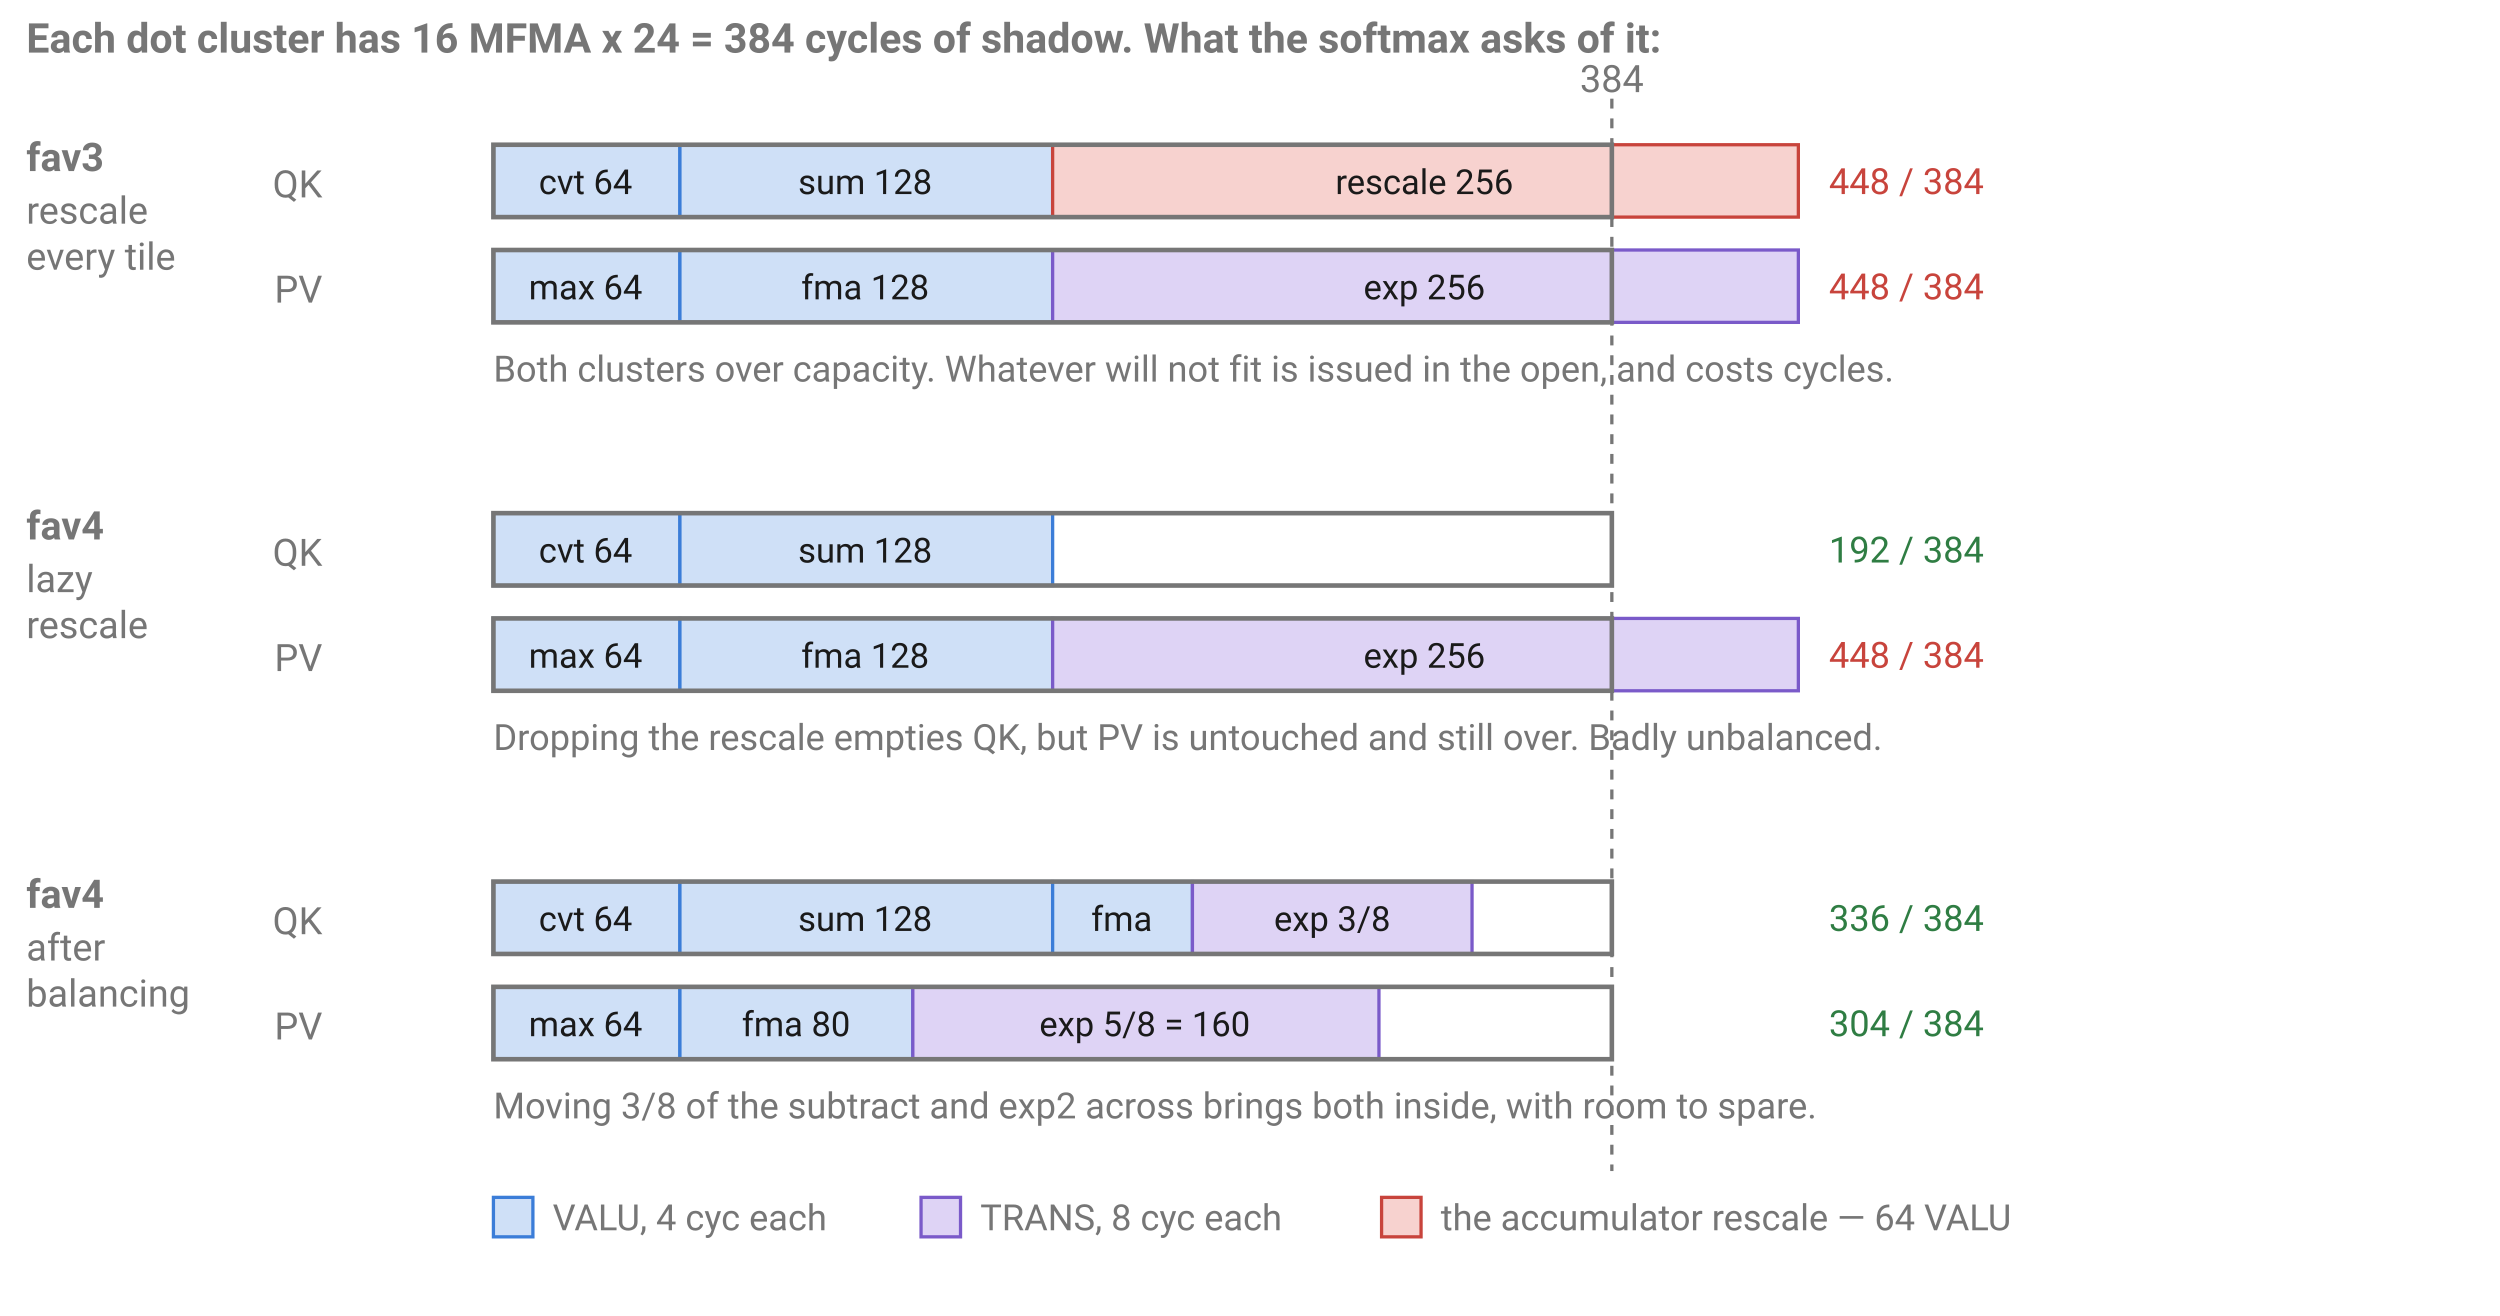
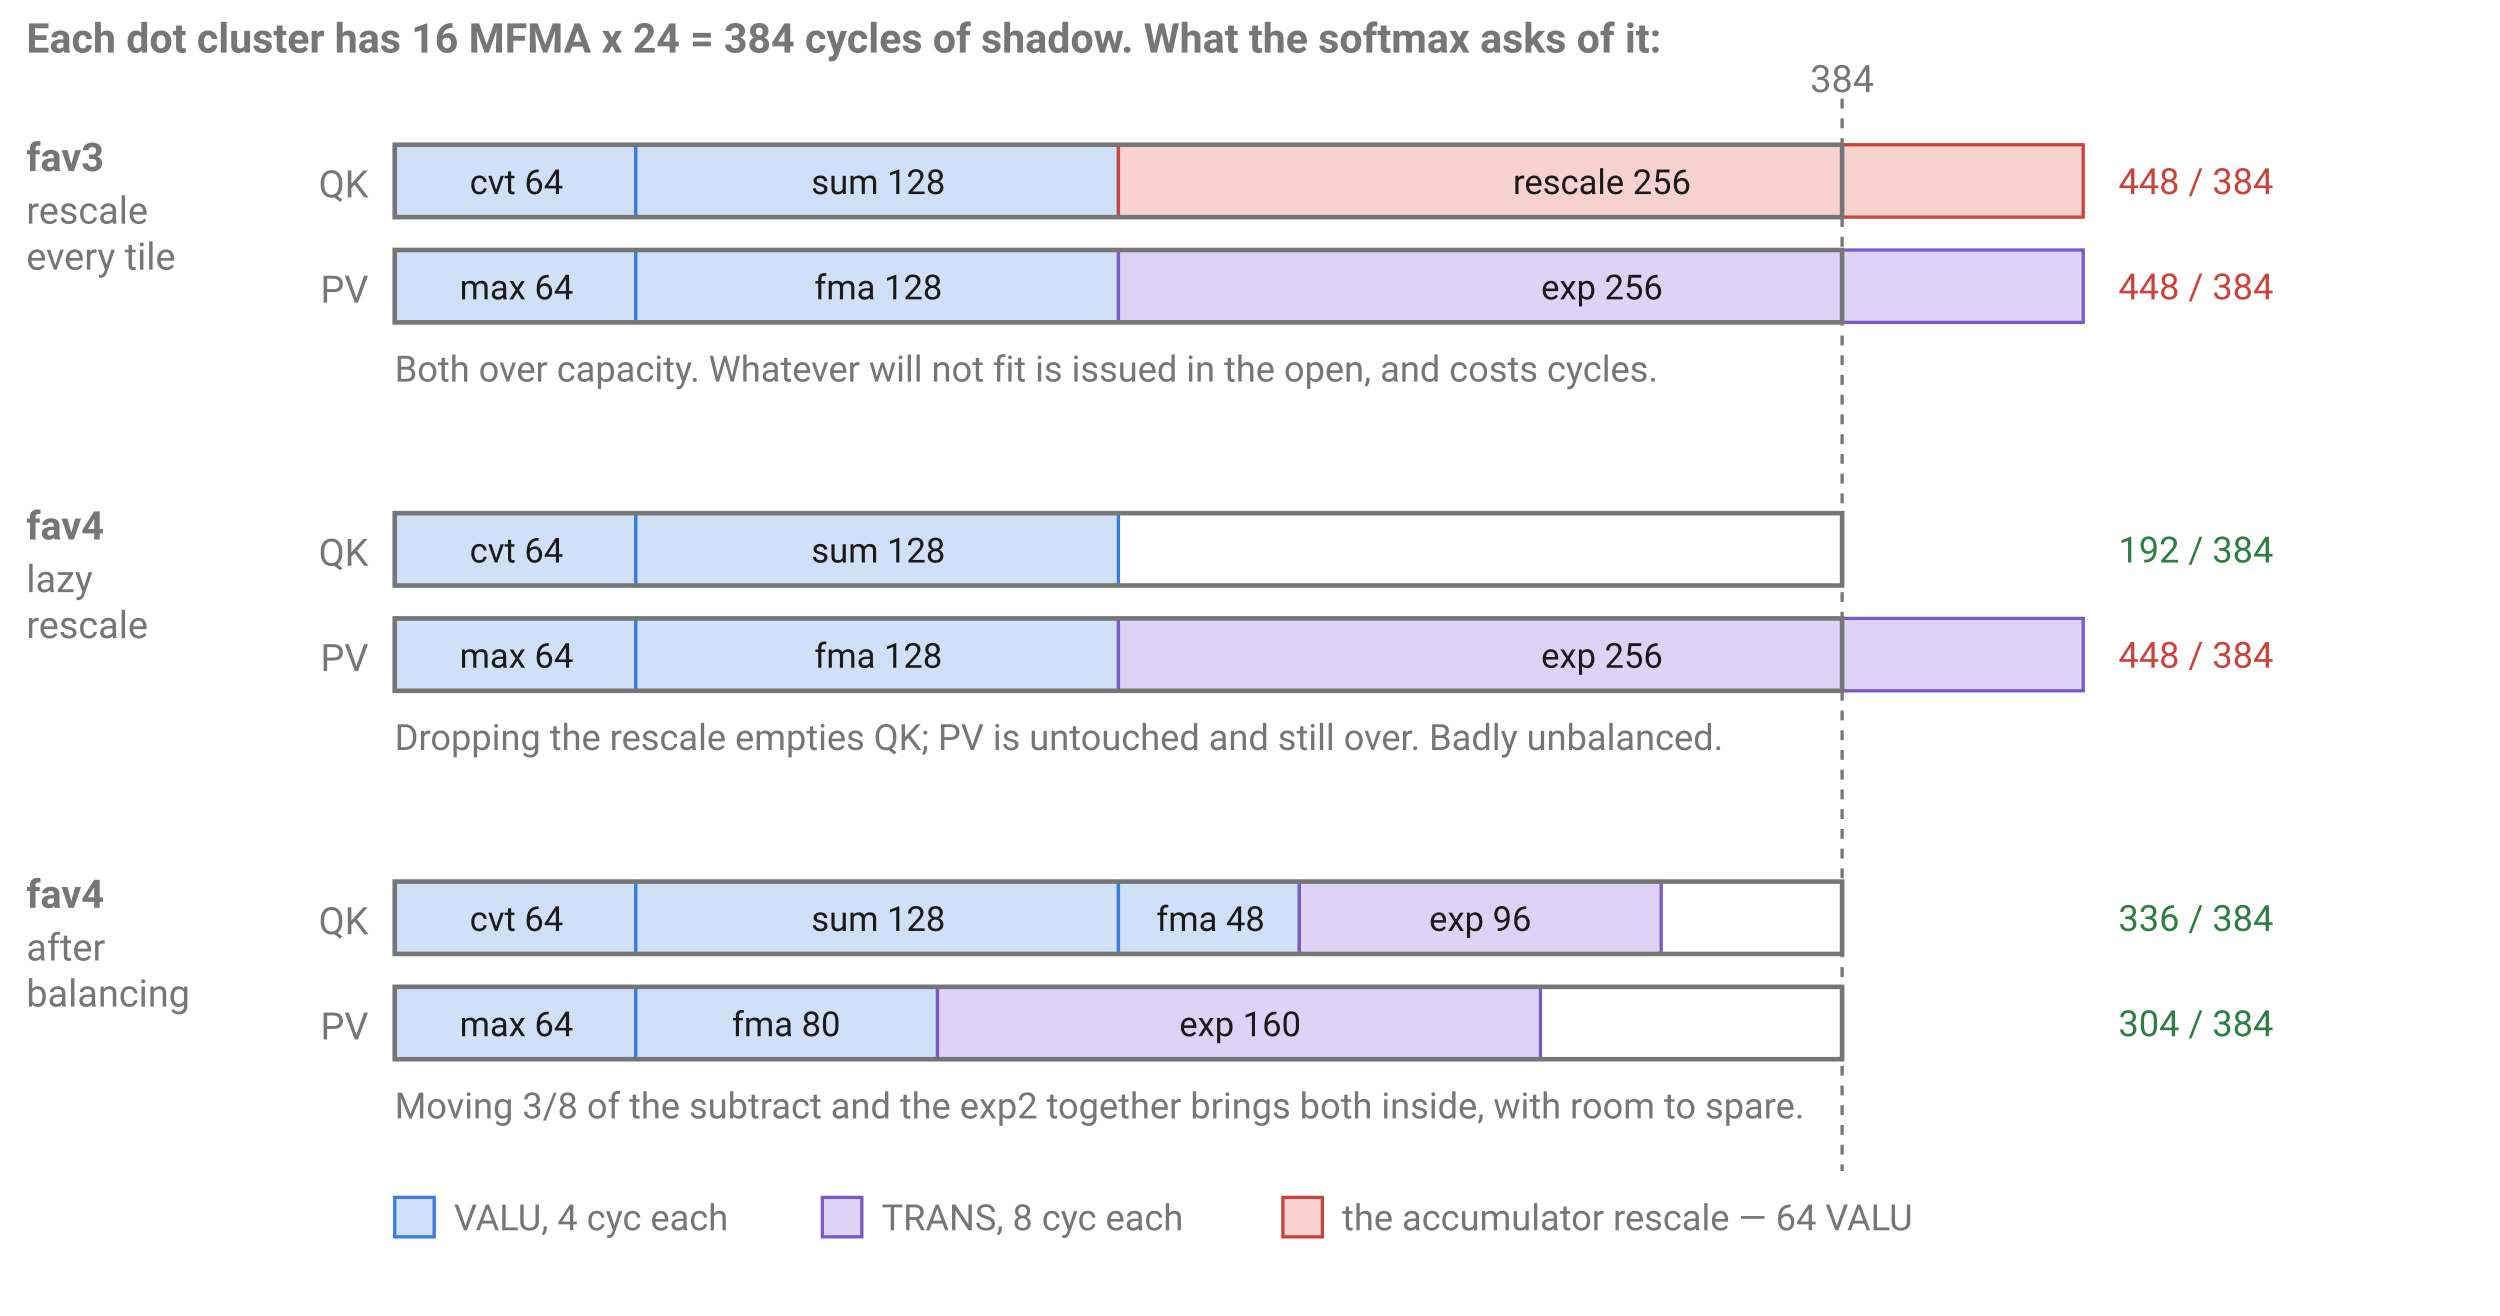
<svg xmlns="http://www.w3.org/2000/svg" viewBox="0 0 760 400" width="760" height="400" font-family="system-ui, -apple-system, Segoe UI, Roboto, sans-serif">
  <style>
    .h    { font-size: 12.5px; font-weight: 600; fill: #767676; }
    .p    { font-size: 12px; font-weight: 600; fill: #767676; }
    .lbl  { font-size: 11.5px; fill: #767676; }
    .seg  { font-size: 10.5px; fill: #1a1a1a; }
    .note { font-size: 11px; fill: #767676; }
    .over { font-size: 11px; fill: #c8443c; }
    .ok   { font-size: 11px; fill: #2f7d43; }
    .win  { fill: none; stroke: #767676; stroke-width: 1.4; }
  </style>
  <text class="h" x="8" y="16">Each dot cluster has 16 MFMA x 24 = 384 cycles of shadow. What the softmax asks of it:</text>
-   <line x1="490" y1="30" x2="490" y2="356" stroke="#767676" stroke-width="1" stroke-dasharray="3 3" />
-   <text class="lbl" x="490" y="28" text-anchor="middle">384</text>
+   <line x1="560" y1="30" x2="560" y2="356" stroke="#767676" stroke-width="1" stroke-dasharray="3 3" />
+   <text class="lbl" x="560" y="28" text-anchor="middle">384</text>
  <text class="p" x="8" y="52">fav3</text>
  <text class="lbl" x="8" y="68">rescale</text>
  <text class="lbl" x="8" y="82">every tile</text>
-   <text class="lbl" x="98" y="60" text-anchor="end">QK</text>
-   <rect x="150" y="44" width="56.7" height="22" fill="#cfe0f7" stroke="#3b7dd8" />
-   <text class="seg" x="178" y="59" text-anchor="middle">cvt 64</text>
-   <rect x="206.7" y="44" width="113.3" height="22" fill="#cfe0f7" stroke="#3b7dd8" />
-   <text class="seg" x="263" y="59" text-anchor="middle">sum 128</text>
-   <rect x="320" y="44" width="226.7" height="22" fill="#f7d2cf" stroke="#c8443c" />
-   <text class="seg" x="433" y="59" text-anchor="middle">rescale 256</text>
-   <rect class="win" x="150" y="44" width="340" height="22" />
-   <text class="over" x="556" y="59">448 / 384</text>
-   <text class="lbl" x="98" y="92" text-anchor="end">PV</text>
-   <rect x="150" y="76" width="56.7" height="22" fill="#cfe0f7" stroke="#3b7dd8" />
-   <text class="seg" x="178" y="91" text-anchor="middle">max 64</text>
-   <rect x="206.7" y="76" width="113.3" height="22" fill="#cfe0f7" stroke="#3b7dd8" />
-   <text class="seg" x="263" y="91" text-anchor="middle">fma 128</text>
-   <rect x="320" y="76" width="226.7" height="22" fill="#ded3f5" stroke="#7a5ac9" />
-   <text class="seg" x="433" y="91" text-anchor="middle">exp 256</text>
-   <rect class="win" x="150" y="76" width="340" height="22" />
-   <text class="over" x="556" y="91">448 / 384</text>
-   <text class="note" x="150" y="116">Both clusters over capacity. Whatever will not fit is issued in the open, and costs cycles.</text>
+   <text class="lbl" x="112" y="60" text-anchor="end">QK</text>
+   <rect x="120" y="44" width="73.3" height="22" fill="#cfe0f7" stroke="#3b7dd8" />
+   <text class="seg" x="157" y="59" text-anchor="middle">cvt 64</text>
+   <rect x="193.3" y="44" width="146.7" height="22" fill="#cfe0f7" stroke="#3b7dd8" />
+   <text class="seg" x="267" y="59" text-anchor="middle">sum 128</text>
+   <rect x="340" y="44" width="293.3" height="22" fill="#f7d2cf" stroke="#c8443c" />
+   <text class="seg" x="487" y="59" text-anchor="middle">rescale 256</text>
+   <rect class="win" x="120" y="44" width="440" height="22" />
+   <text class="over" x="644" y="59">448 / 384</text>
+   <text class="lbl" x="112" y="92" text-anchor="end">PV</text>
+   <rect x="120" y="76" width="73.3" height="22" fill="#cfe0f7" stroke="#3b7dd8" />
+   <text class="seg" x="157" y="91" text-anchor="middle">max 64</text>
+   <rect x="193.3" y="76" width="146.7" height="22" fill="#cfe0f7" stroke="#3b7dd8" />
+   <text class="seg" x="267" y="91" text-anchor="middle">fma 128</text>
+   <rect x="340" y="76" width="293.3" height="22" fill="#ded3f5" stroke="#7a5ac9" />
+   <text class="seg" x="487" y="91" text-anchor="middle">exp 256</text>
+   <rect class="win" x="120" y="76" width="440" height="22" />
+   <text class="over" x="644" y="91">448 / 384</text>
+   <text class="note" x="120" y="116">Both over capacity. Whatever will not fit is issued in the open, and costs cycles.</text>
  <text class="p" x="8" y="164">fav4</text>
  <text class="lbl" x="8" y="180">lazy</text>
  <text class="lbl" x="8" y="194">rescale</text>
-   <text class="lbl" x="98" y="172" text-anchor="end">QK</text>
-   <rect x="150" y="156" width="56.7" height="22" fill="#cfe0f7" stroke="#3b7dd8" />
-   <text class="seg" x="178" y="171" text-anchor="middle">cvt 64</text>
-   <rect x="206.7" y="156" width="113.3" height="22" fill="#cfe0f7" stroke="#3b7dd8" />
-   <text class="seg" x="263" y="171" text-anchor="middle">sum 128</text>
-   <rect class="win" x="150" y="156" width="340" height="22" />
-   <text class="ok" x="556" y="171">192 / 384</text>
-   <text class="lbl" x="98" y="204" text-anchor="end">PV</text>
-   <rect x="150" y="188" width="56.7" height="22" fill="#cfe0f7" stroke="#3b7dd8" />
-   <text class="seg" x="178" y="203" text-anchor="middle">max 64</text>
-   <rect x="206.7" y="188" width="113.3" height="22" fill="#cfe0f7" stroke="#3b7dd8" />
-   <text class="seg" x="263" y="203" text-anchor="middle">fma 128</text>
-   <rect x="320" y="188" width="226.7" height="22" fill="#ded3f5" stroke="#7a5ac9" />
-   <text class="seg" x="433" y="203" text-anchor="middle">exp 256</text>
-   <rect class="win" x="150" y="188" width="340" height="22" />
-   <text class="over" x="556" y="203">448 / 384</text>
-   <text class="note" x="150" y="228">Dropping the rescale empties QK, but PV is untouched and still over. Badly unbalanced.</text>
+   <text class="lbl" x="112" y="172" text-anchor="end">QK</text>
+   <rect x="120" y="156" width="73.3" height="22" fill="#cfe0f7" stroke="#3b7dd8" />
+   <text class="seg" x="157" y="171" text-anchor="middle">cvt 64</text>
+   <rect x="193.3" y="156" width="146.7" height="22" fill="#cfe0f7" stroke="#3b7dd8" />
+   <text class="seg" x="267" y="171" text-anchor="middle">sum 128</text>
+   <rect class="win" x="120" y="156" width="440" height="22" />
+   <text class="ok" x="644" y="171">192 / 384</text>
+   <text class="lbl" x="112" y="204" text-anchor="end">PV</text>
+   <rect x="120" y="188" width="73.3" height="22" fill="#cfe0f7" stroke="#3b7dd8" />
+   <text class="seg" x="157" y="203" text-anchor="middle">max 64</text>
+   <rect x="193.3" y="188" width="146.7" height="22" fill="#cfe0f7" stroke="#3b7dd8" />
+   <text class="seg" x="267" y="203" text-anchor="middle">fma 128</text>
+   <rect x="340" y="188" width="293.3" height="22" fill="#ded3f5" stroke="#7a5ac9" />
+   <text class="seg" x="487" y="203" text-anchor="middle">exp 256</text>
+   <rect class="win" x="120" y="188" width="440" height="22" />
+   <text class="over" x="644" y="203">448 / 384</text>
+   <text class="note" x="120" y="228">Dropping the rescale empties QK; PV is untouched and still over. Badly unbalanced.</text>
  <text class="p" x="8" y="276">fav4</text>
  <text class="lbl" x="8" y="292">after</text>
  <text class="lbl" x="8" y="306">balancing</text>
-   <text class="lbl" x="98" y="284" text-anchor="end">QK</text>
-   <rect x="150" y="268" width="56.7" height="22" fill="#cfe0f7" stroke="#3b7dd8" />
-   <text class="seg" x="178" y="283" text-anchor="middle">cvt 64</text>
-   <rect x="206.7" y="268" width="113.3" height="22" fill="#cfe0f7" stroke="#3b7dd8" />
-   <text class="seg" x="263" y="283" text-anchor="middle">sum 128</text>
-   <rect x="320" y="268" width="42.5" height="22" fill="#cfe0f7" stroke="#3b7dd8" />
-   <text class="seg" x="341" y="283" text-anchor="middle">fma</text>
-   <rect x="362.5" y="268" width="85" height="22" fill="#ded3f5" stroke="#7a5ac9" />
-   <text class="seg" x="405" y="283" text-anchor="middle">exp 3/8</text>
-   <rect class="win" x="150" y="268" width="340" height="22" />
-   <text class="ok" x="556" y="283">336 / 384</text>
-   <text class="lbl" x="98" y="316" text-anchor="end">PV</text>
-   <rect x="150" y="300" width="56.7" height="22" fill="#cfe0f7" stroke="#3b7dd8" />
-   <text class="seg" x="178" y="315" text-anchor="middle">max 64</text>
-   <rect x="206.7" y="300" width="70.8" height="22" fill="#cfe0f7" stroke="#3b7dd8" />
-   <text class="seg" x="242" y="315" text-anchor="middle">fma 80</text>
-   <rect x="277.5" y="300" width="141.7" height="22" fill="#ded3f5" stroke="#7a5ac9" />
-   <text class="seg" x="348" y="315" text-anchor="middle">exp 5/8 = 160</text>
-   <rect class="win" x="150" y="300" width="340" height="22" />
-   <text class="ok" x="556" y="315">304 / 384</text>
-   <text class="note" x="150" y="340">Moving 3/8 of the subtract and exp2 across brings both inside, with room to spare.</text>
-   <g transform="translate(150,364)">
+   <text class="lbl" x="112" y="284" text-anchor="end">QK</text>
+   <rect x="120" y="268" width="73.3" height="22" fill="#cfe0f7" stroke="#3b7dd8" />
+   <text class="seg" x="157" y="283" text-anchor="middle">cvt 64</text>
+   <rect x="193.3" y="268" width="146.7" height="22" fill="#cfe0f7" stroke="#3b7dd8" />
+   <text class="seg" x="267" y="283" text-anchor="middle">sum 128</text>
+   <rect x="340" y="268" width="55.0" height="22" fill="#cfe0f7" stroke="#3b7dd8" />
+   <text class="seg" x="368" y="283" text-anchor="middle">fma 48</text>
+   <rect x="395" y="268" width="110.0" height="22" fill="#ded3f5" stroke="#7a5ac9" />
+   <text class="seg" x="450" y="283" text-anchor="middle">exp 96</text>
+   <rect class="win" x="120" y="268" width="440" height="22" />
+   <text class="ok" x="644" y="283">336 / 384</text>
+   <text class="lbl" x="112" y="316" text-anchor="end">PV</text>
+   <rect x="120" y="300" width="73.3" height="22" fill="#cfe0f7" stroke="#3b7dd8" />
+   <text class="seg" x="157" y="315" text-anchor="middle">max 64</text>
+   <rect x="193.3" y="300" width="91.7" height="22" fill="#cfe0f7" stroke="#3b7dd8" />
+   <text class="seg" x="239" y="315" text-anchor="middle">fma 80</text>
+   <rect x="285" y="300" width="183.3" height="22" fill="#ded3f5" stroke="#7a5ac9" />
+   <text class="seg" x="377" y="315" text-anchor="middle">exp 160</text>
+   <rect class="win" x="120" y="300" width="440" height="22" />
+   <text class="ok" x="644" y="315">304 / 384</text>
+   <text class="note" x="120" y="340">Moving 3/8 of the subtract and the exp2 together brings both inside, with room to spare.</text>
+   <g transform="translate(120,364)">
    <rect x="0" y="0" width="12" height="12" fill="#cfe0f7" stroke="#3b7dd8" />
    <text class="note" x="18" y="10">VALU, 4 cyc each</text>
    <rect x="130" y="0" width="12" height="12" fill="#ded3f5" stroke="#7a5ac9" />
    <text class="note" x="148" y="10">TRANS, 8 cyc each</text>
    <rect x="270" y="0" width="12" height="12" fill="#f7d2cf" stroke="#c8443c" />
    <text class="note" x="288" y="10">the accumulator rescale — 64 VALU</text>
  </g>
</svg>
